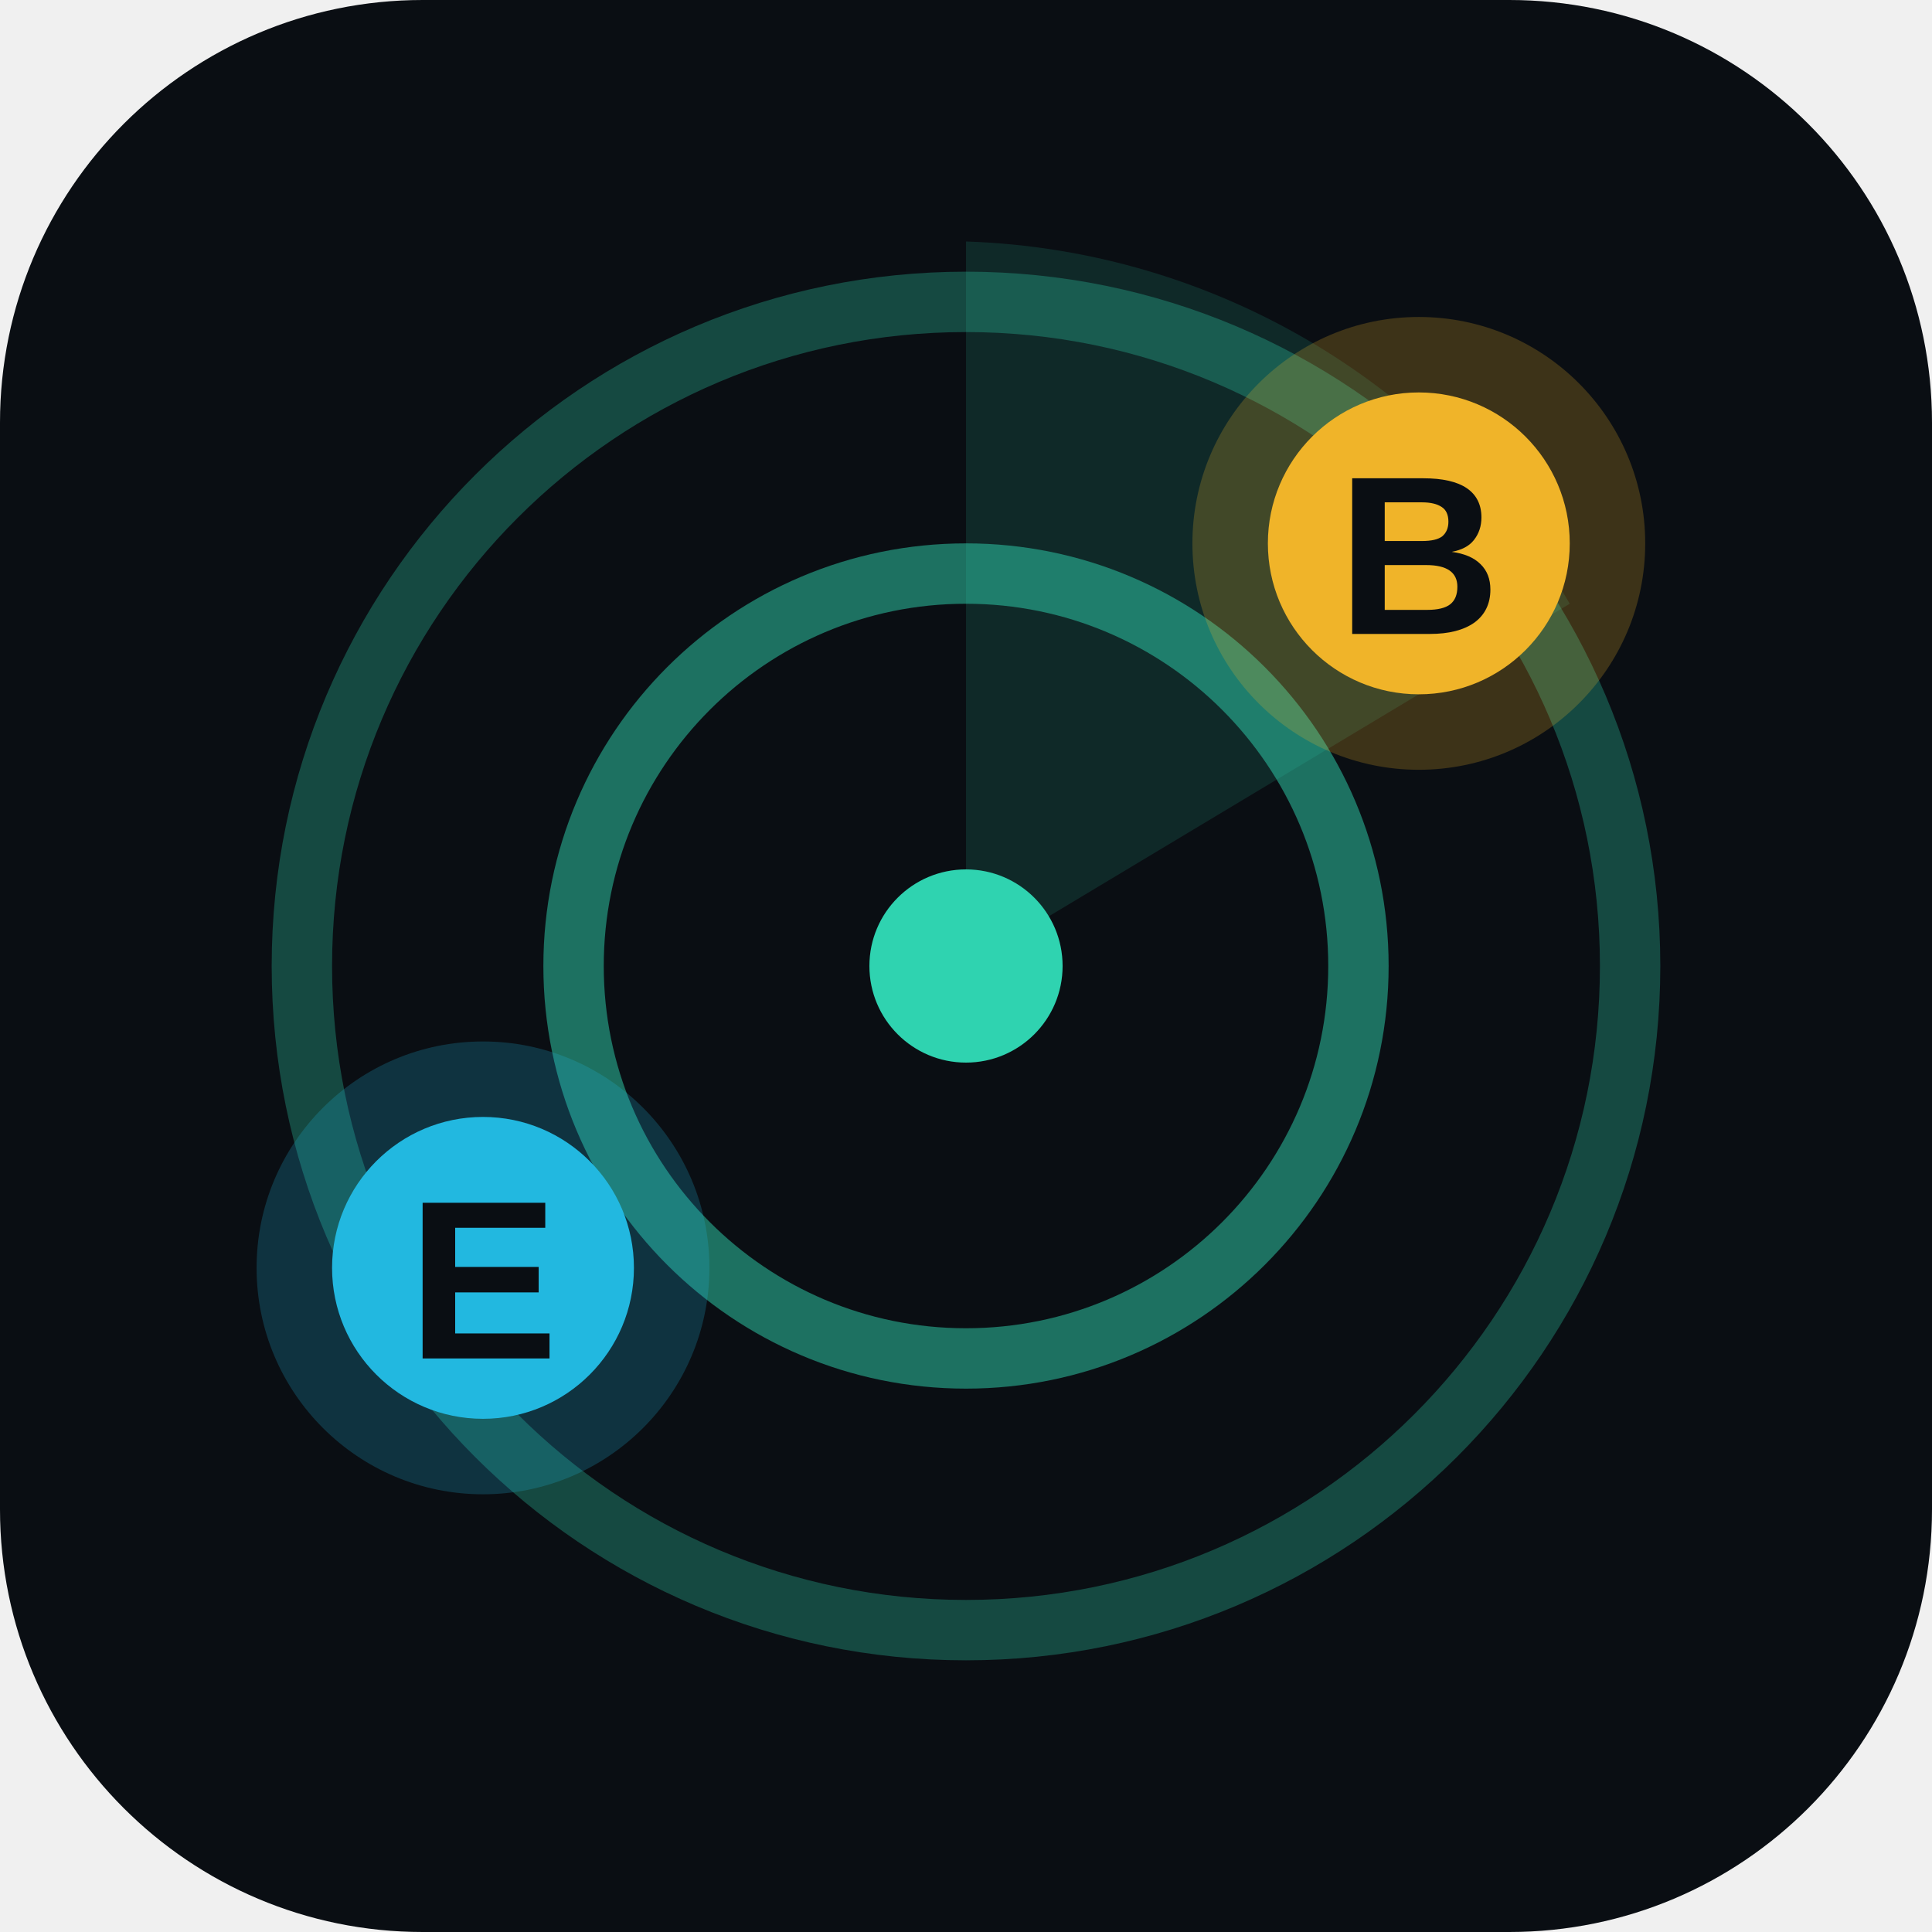
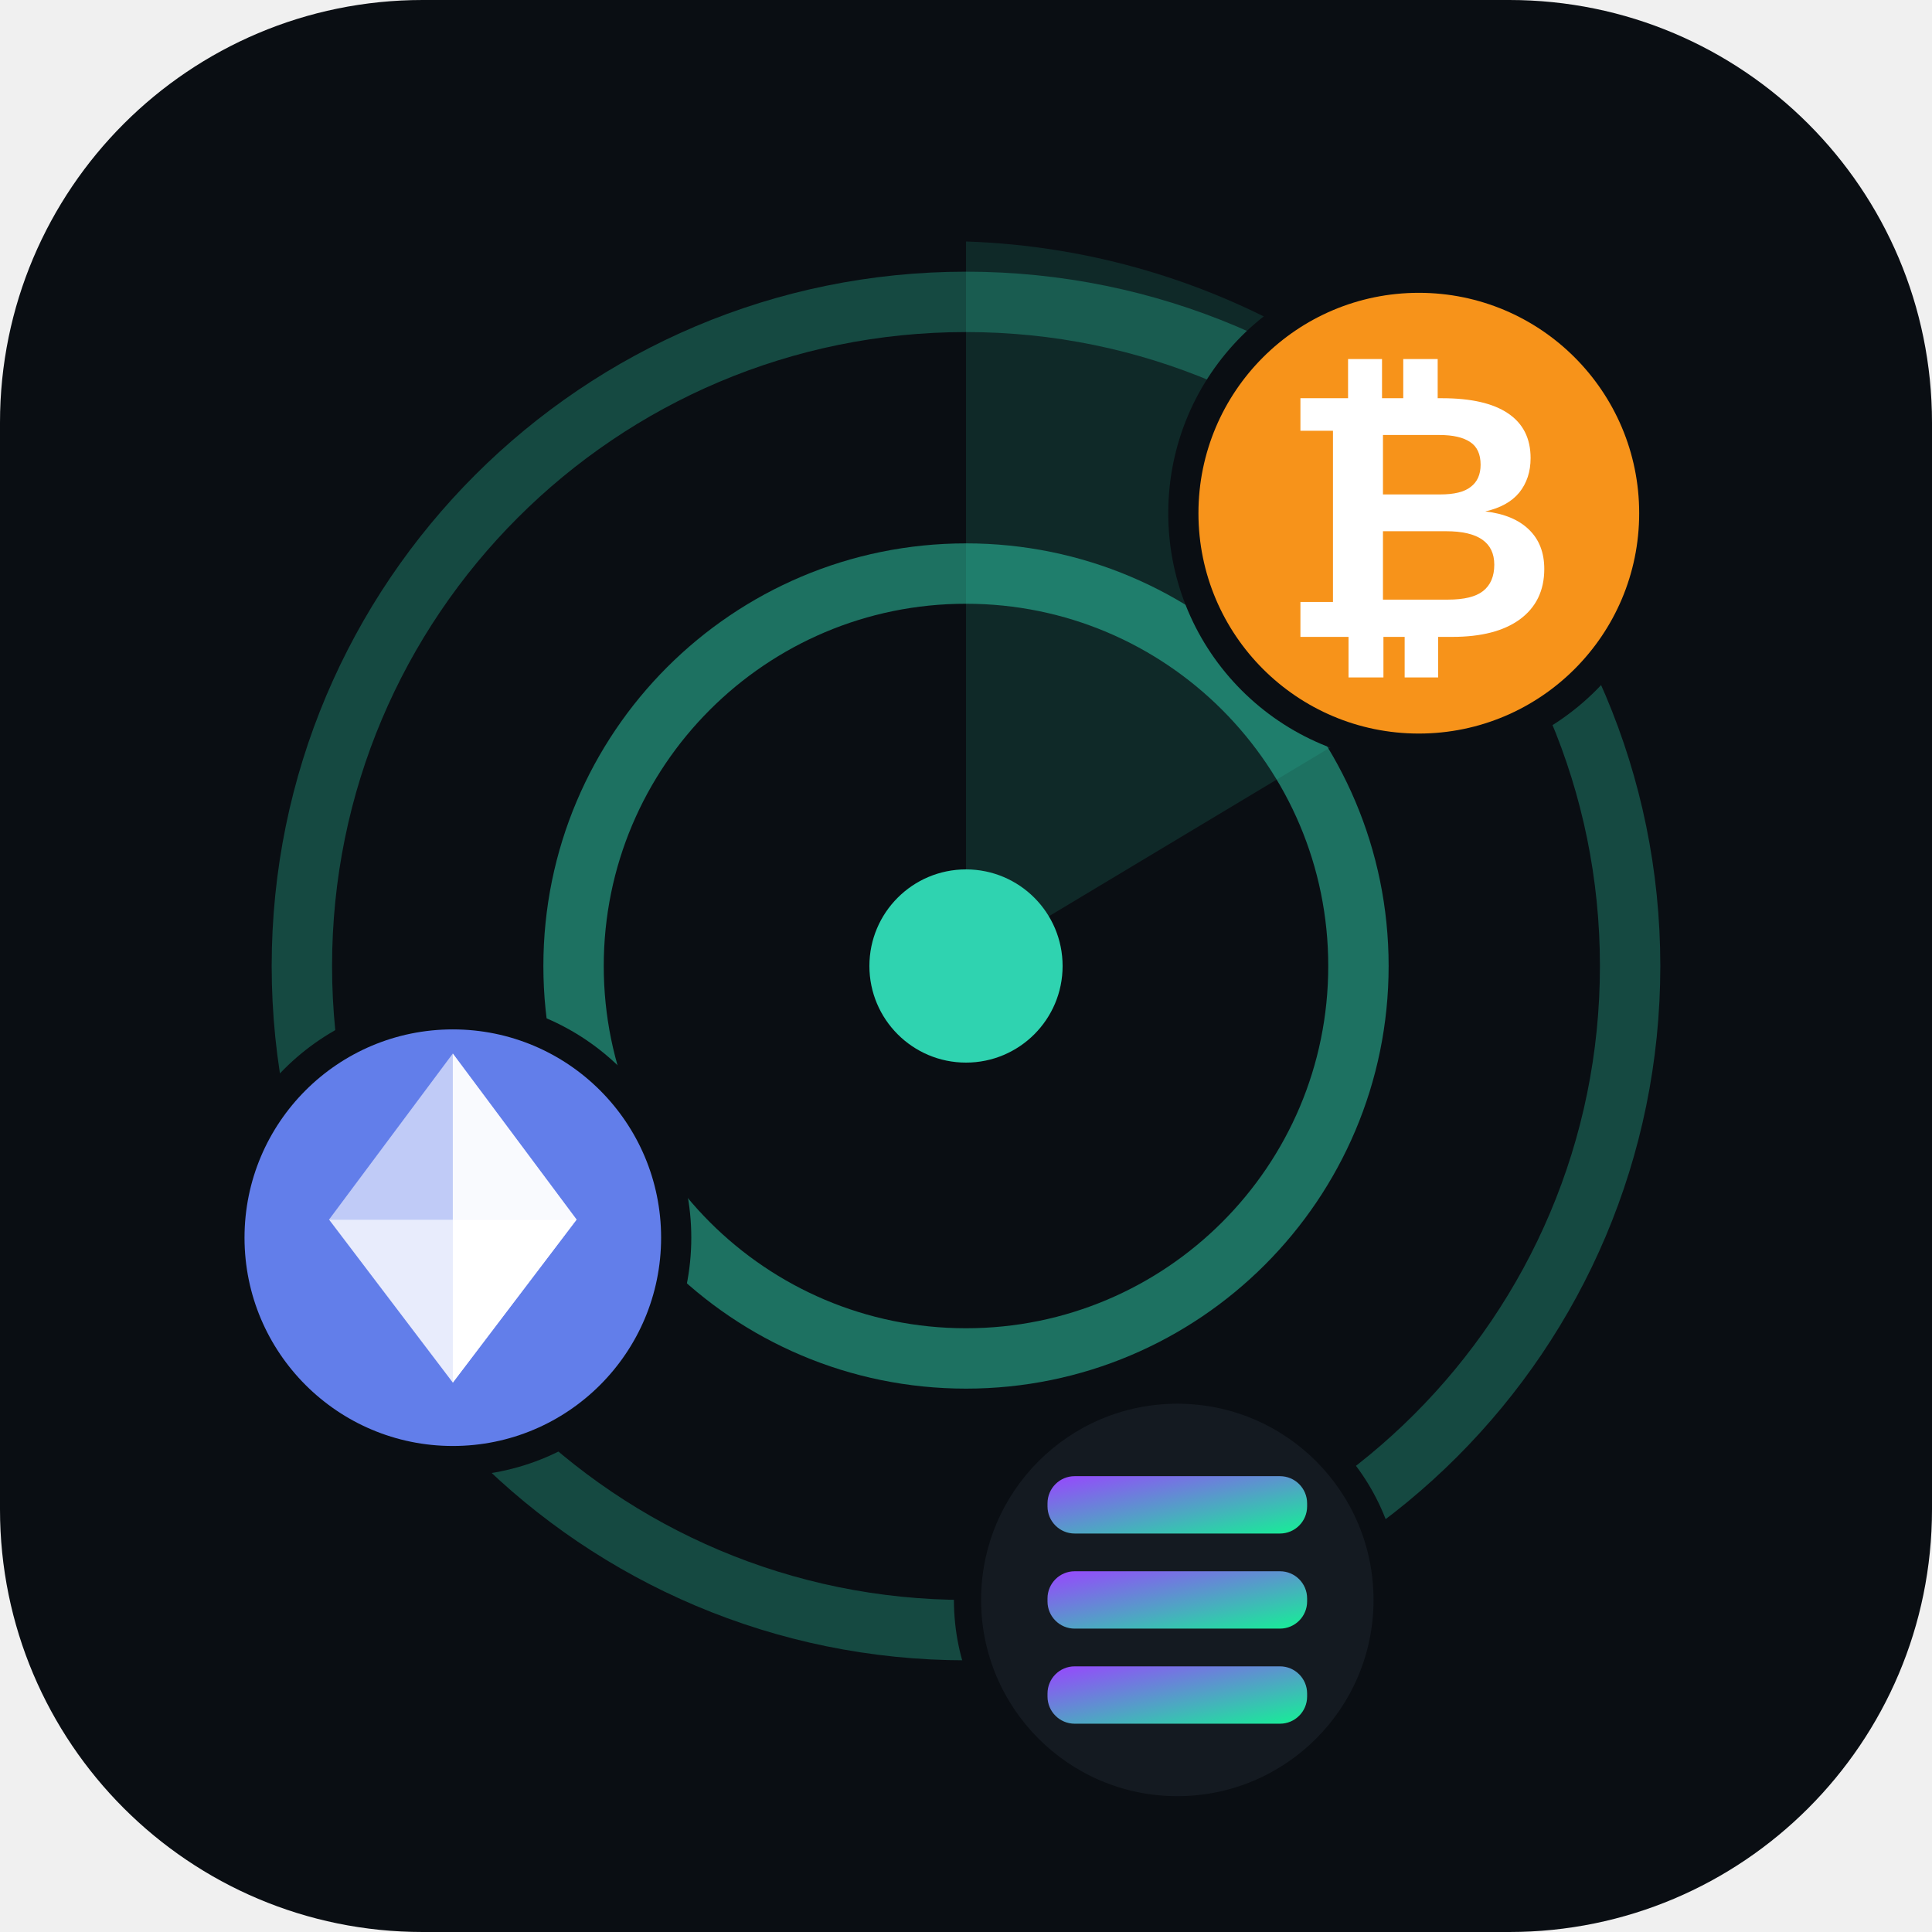
<svg xmlns="http://www.w3.org/2000/svg" viewBox="0 0 64 64">
+   <defs>
+     <linearGradient id="solanaGrad" x1="0%" y1="0%" x2="100%" y2="100%">
+       <stop offset="0%" stop-color="#9945ff" />
+       <stop offset="100%" stop-color="#14f195" />
+     </linearGradient>
+   </defs>
  <rect width="64" height="64" rx="14" fill="#0a0e13" />
  <path d="M32 32 L32 8 A24 24 0 0 1 52 20 Z" fill="#2fd3b0" opacity="0.14" />
  <circle cx="32" cy="32" r="22" fill="none" stroke="#2fd3b0" stroke-width="2" opacity="0.3" />
  <circle cx="32" cy="32" r="13" fill="none" stroke="#2fd3b0" stroke-width="2" opacity="0.5" />
  <circle cx="32" cy="32" r="3.2" fill="#2fd3b0" />
-   <circle cx="47" cy="18" r="7.5" fill="#f0b429" opacity="0.22" />
-   <circle cx="47" cy="18" r="5" fill="#f0b429" />
-   <text x="47" y="21" font-family="Arial, Helvetica, sans-serif" font-size="7.5" font-weight="800" fill="#0a0e13" text-anchor="middle">B</text>
-   <circle cx="16" cy="42" r="7.5" fill="#22b8e0" opacity="0.22" />
-   <circle cx="16" cy="42" r="5" fill="#22b8e0" />
-   <text x="16" y="45" font-family="Arial, Helvetica, sans-serif" font-size="7.5" font-weight="800" fill="#0a0e13" text-anchor="middle">E</text>
+   <g transform="translate(47,17)">
+     <circle r="8.3" fill="#0a0e13" />
+     <circle r="7.3" fill="#f7931a" />
+     <text x="0" y="4.1" font-family="Arial, Helvetica, sans-serif" font-size="11.5" font-weight="700" fill="#fff" text-anchor="middle">₿</text>
+   </g>
+   <g transform="translate(15,41)">
+     <circle r="7.9" fill="#0a0e13" />
+     <circle r="6.9" fill="#627eea" />
+     <polygon points="0,-6.1 4.1,-0.6 0,-0.6 -4.1,-0.6" fill="#fff" opacity="0.6" />
+     <polygon points="0,-6.1 4.1,-0.6 0,-0.6" fill="#fff" opacity="0.9" />
+     <polygon points="0,4.8 4.1,-0.6 0,-0.6 -4.1,-0.6" fill="#fff" opacity="0.85" />
+     <polygon points="0,4.8 4.1,-0.6 0,-0.6" fill="#fff" opacity="1" />
+   </g>
+   <g transform="translate(39,53)">
+     <circle r="7.4" fill="#0a0e13" />
+     <circle r="6.5" fill="#141a21" />
+     <rect x="-4.3" y="-4.1" width="8.6" height="1.9" rx="0.9" fill="url(#solanaGrad)" />
+     <rect x="-4.3" y="-0.95" width="8.6" height="1.9" rx="0.9" fill="url(#solanaGrad)" />
+     <rect x="-4.3" y="2.2" width="8.6" height="1.9" rx="0.9" fill="url(#solanaGrad)" />
+   </g>
</svg>
